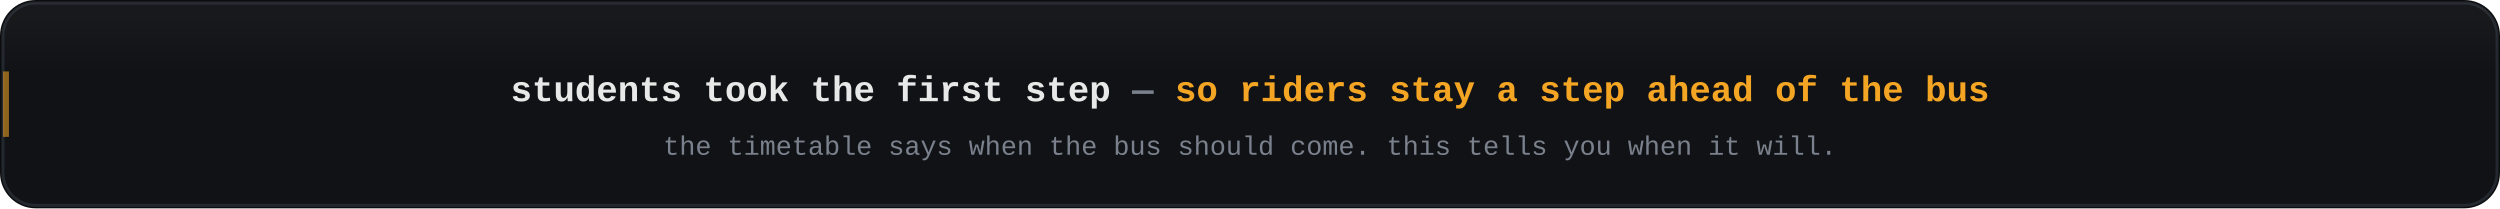
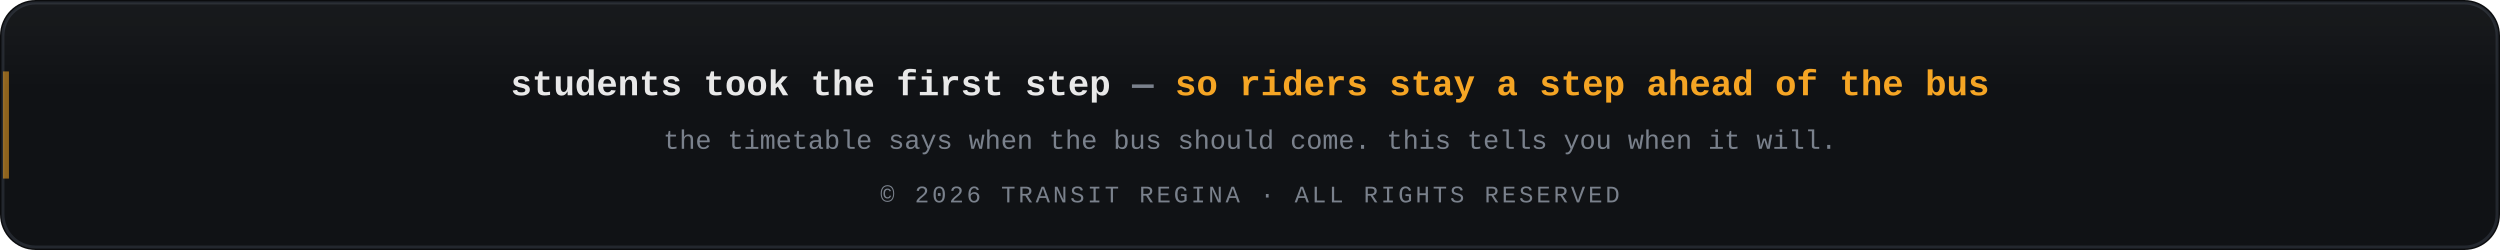
- <svg xmlns="http://www.w3.org/2000/svg" width="840" height="70" viewBox="0 0 840 70" role="img" aria-label="Students took the first step, so riders stay a step ahead of the bus">
+ <svg xmlns="http://www.w3.org/2000/svg" width="840" height="84" viewBox="0 0 840 84" role="img" aria-label="Students took the first step, so riders stay a step ahead of the bus. © 2026 Transit Regina, all rights reserved">
  <style>
text{font-family:ui-monospace,SFMono-Regular,'SF Mono',Menlo,Consolas,'Liberation Mono',monospace}
.cap{font-size:9px;letter-spacing:1.4px;font-weight:700}
.dim{fill:#7a818c}
.blink{animation:blink 1.1s steps(1) infinite}
@keyframes blink{50%{opacity:0}}
.pulse{animation:pulse 1.4s ease-in-out infinite}
@keyframes pulse{50%{opacity:.25}}
.run{animation:run 7s linear infinite}
@keyframes run{from{transform:translateX(0)}to{transform:translateX(var(--d,300px))}}
.flow{animation:flow 2.6s linear infinite}
@keyframes flow{0%{transform:translateX(0);opacity:0}10%{opacity:1}90%{opacity:1}100%{transform:translateX(var(--d,60px));opacity:0}}
.rise{transform-box:fill-box;transform-origin:left;animation:rise 3s cubic-bezier(.3,.7,.2,1) infinite}
@keyframes rise{0%{transform:scaleX(.1)}45%,85%{transform:scaleX(1)}100%{transform:scaleX(.1)}}
@media (prefers-reduced-motion: reduce){*{animation:none!important}}
</style>
  <defs>
    <filter id="glow" x="-50%" y="-50%" width="200%" height="200%">
      <feGaussianBlur stdDeviation="3" result="b" />
      <feMerge>
        <feMergeNode in="b" />
        <feMergeNode in="SourceGraphic" />
      </feMerge>
    </filter>
    <filter id="soft" x="-50%" y="-50%" width="200%" height="200%">
      <feGaussianBlur stdDeviation="6" />
    </filter>
    <linearGradient id="sheen" x1="0" y1="0" x2="0" y2="1">
      <stop offset="0" stop-color="#ffffff" stop-opacity=".035" />
      <stop offset=".35" stop-color="#ffffff" stop-opacity="0" />
    </linearGradient>
  </defs>
-   <rect width="840" height="70" rx="12" fill="#0b0c0e" />
-   <rect x="1" y="1" width="838" height="68" rx="11" fill="#101215" stroke="#23272e" />
-   <rect x="1" y="1" width="838" height="68" rx="11" fill="url(#sheen)" />
-   <rect x="1" y="24" width="2" height="22" fill="#f5a524" opacity=".55" />
-   <text x="420" y="34" text-anchor="middle" font-size="12" font-weight="700" fill="#e8e8e8">students took the first step <tspan fill="#7a818c">—</tspan>
+   <rect width="840" height="84" rx="12" fill="#0b0c0e" />
+   <rect x="1" y="1" width="838" height="82" rx="11" fill="#101215" stroke="#23272e" />
+   <rect x="1" y="1" width="838" height="82" rx="11" fill="url(#sheen)" />
+   <rect x="1" y="24" width="2" height="36" fill="#f5a524" opacity=".55" />
+   <text x="420" y="32" text-anchor="middle" font-size="12" font-weight="700" fill="#e8e8e8">students took the first step <tspan fill="#7a818c">—</tspan>
    <tspan fill="#f5a524">so riders stay a step ahead of the bus</tspan>
  </text>
-   <text x="420" y="52" text-anchor="middle" font-size="9" class="dim">the timetable says when the bus should come. this tells you when it will.</text>
+   <text x="420" y="50" text-anchor="middle" font-size="9" class="dim">the timetable says when the bus should come. this tells you when it will.</text>
+   <text x="420" y="68" text-anchor="middle" font-size="8" class="dim" letter-spacing="1">© 2026 TRANSIT REGINA · ALL RIGHTS RESERVED</text>
</svg>
